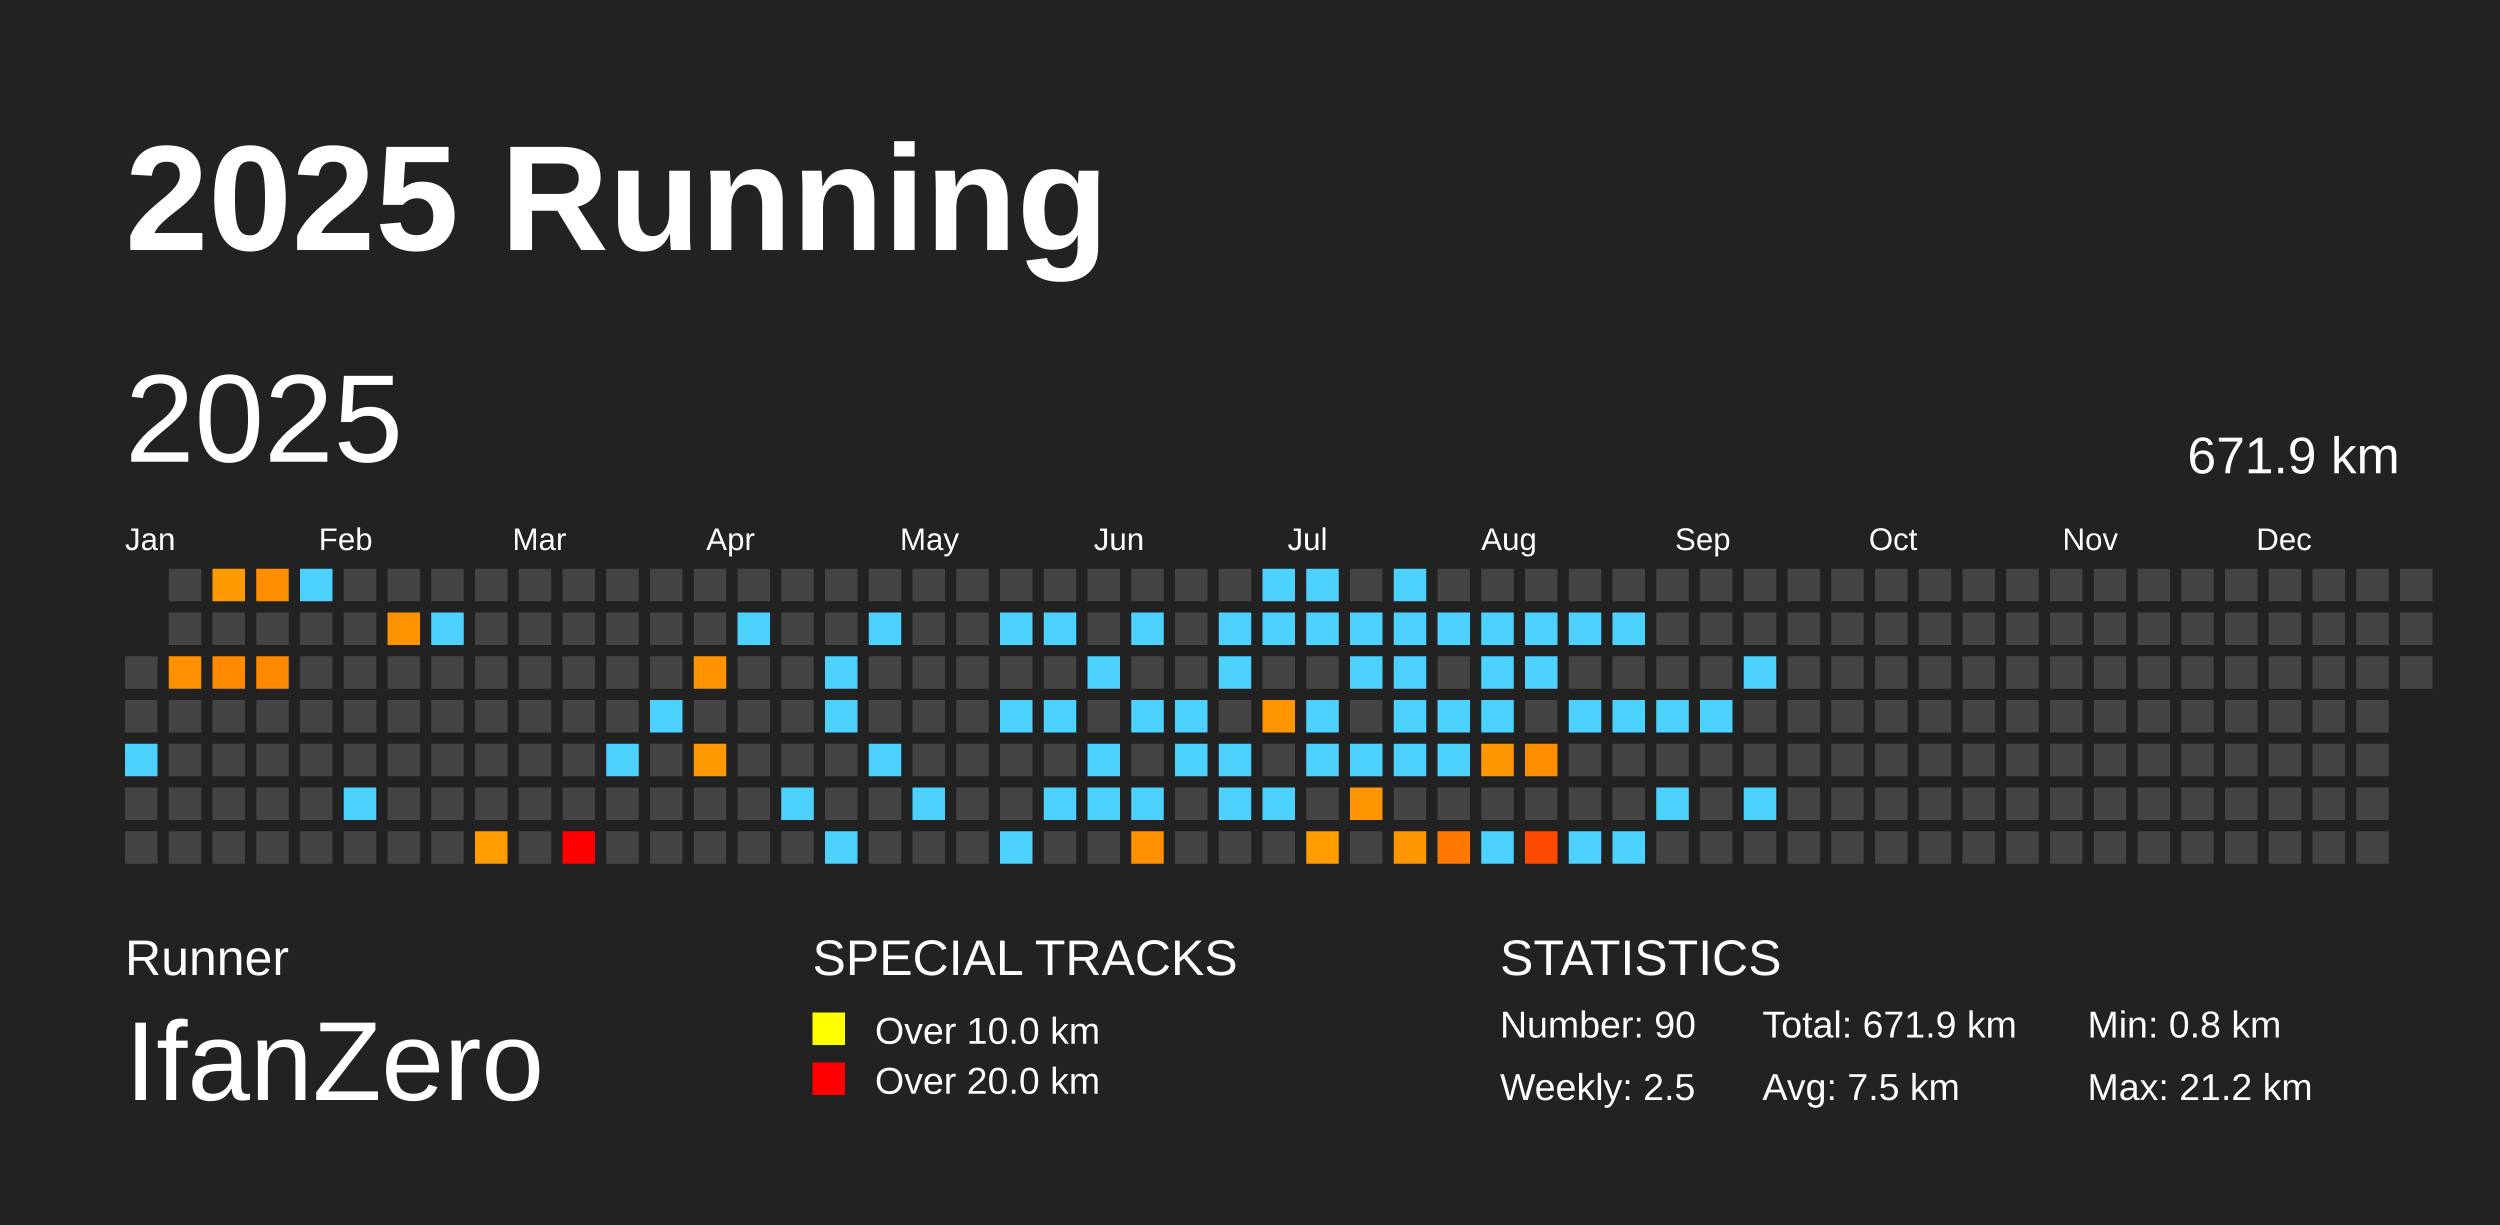
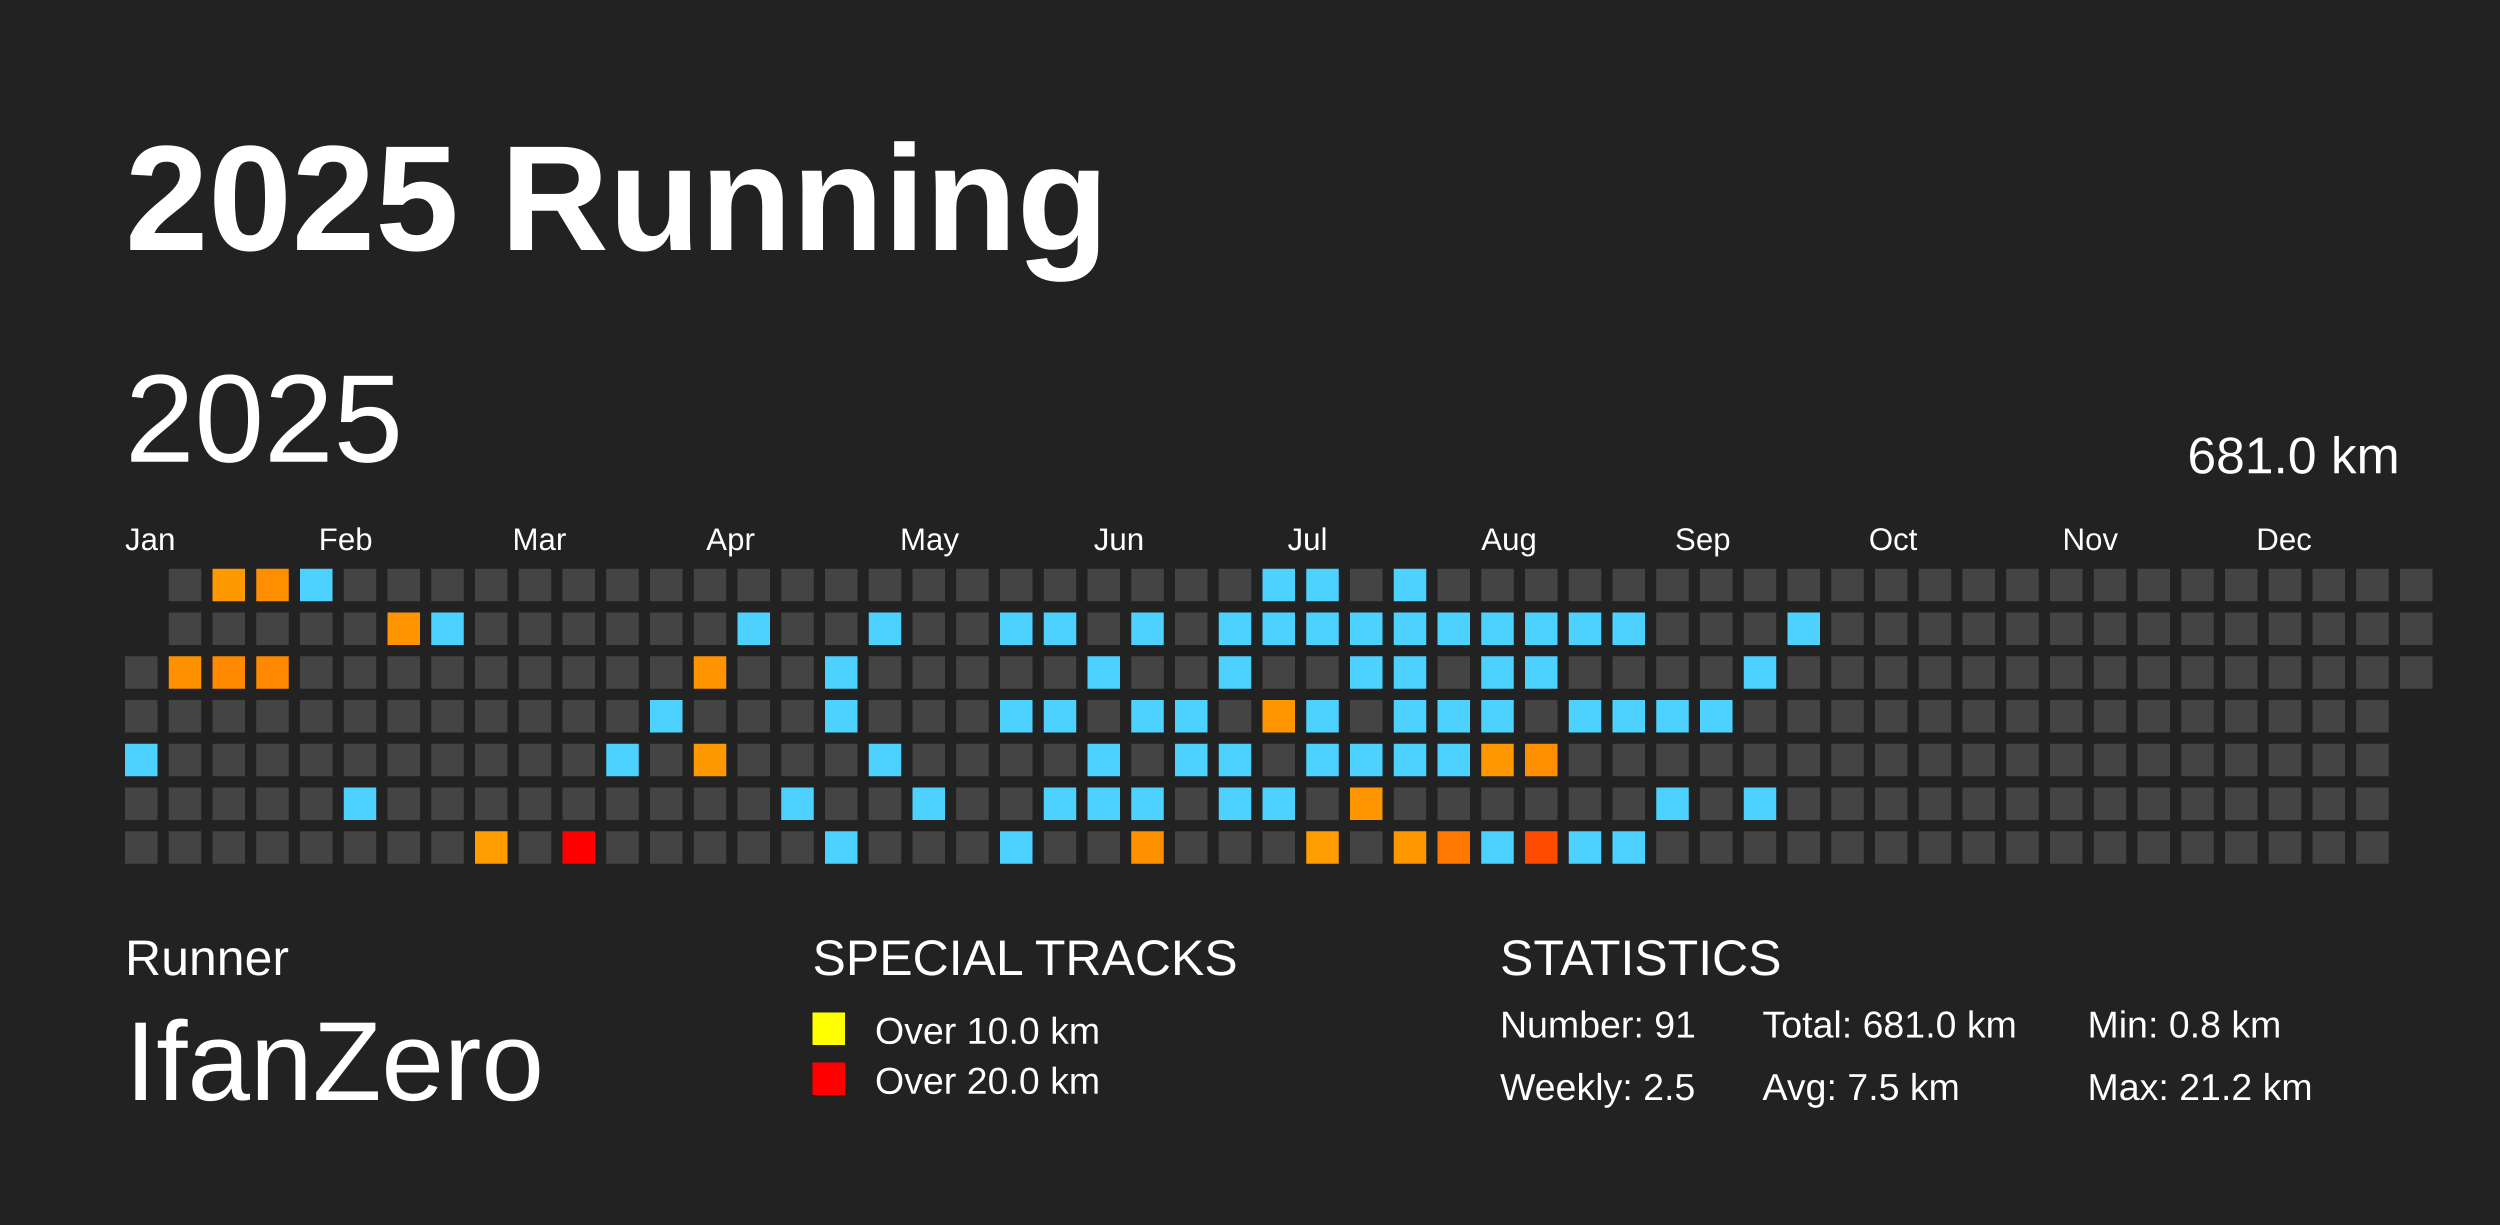
<svg xmlns="http://www.w3.org/2000/svg" baseProfile="full" height="98mm" version="1.1" viewBox="0,0,200,98" width="200mm">
  <defs />
  <rect fill="#222222" height="98" width="200" x="0" y="0" />
  <text fill="#FFFFFF" style="font-size:12px; font-family:Arial; font-weight:bold;" x="10" y="20">2025 Running</text>
  <text fill="#FFFFFF" style="font-size:4px; font-family:Arial" x="10" y="78">Runner</text>
  <text fill="#FFFFFF" style="font-size:9px; font-family:Arial" x="10" y="88">IfanZero</text>
  <text fill="#FFFFFF" style="font-size:4px; font-family:Arial" x="65" y="78">SPECIAL TRACKS</text>
  <rect fill="yellow" height="2.6" width="2.6" x="65" y="81" />
  <text fill="#FFFFFF" style="font-size:3px; font-family:Arial" x="70" y="83.5">Over 10.0 km</text>
  <rect fill="red" height="2.6" width="2.6" x="65" y="85" />
  <text fill="#FFFFFF" style="font-size:3px; font-family:Arial" x="70" y="87.5">Over 20.0 km</text>
  <text fill="#FFFFFF" style="font-size:4px; font-family:Arial" x="120" y="78">STATISTICS</text>
-   <text fill="#FFFFFF" style="font-size:3px; font-family:Arial" x="120" y="83">Number: 90</text>
+   <text fill="#FFFFFF" style="font-size:3px; font-family:Arial" x="120" y="83">Number: 91</text>
  <text fill="#FFFFFF" style="font-size:3px; font-family:Arial" x="120" y="88">Weekly: 2.5</text>
-   <text fill="#FFFFFF" style="font-size:3px; font-family:Arial" x="141" y="83">Total: 671.9 km</text>
+   <text fill="#FFFFFF" style="font-size:3px; font-family:Arial" x="141" y="83">Total: 681.0 km</text>
  <text fill="#FFFFFF" style="font-size:3px; font-family:Arial" x="141" y="88">Avg: 7.5 km</text>
  <text fill="#FFFFFF" style="font-size:3px; font-family:Arial" x="167" y="83">Min: 0.8 km</text>
  <text fill="#FFFFFF" style="font-size:3px; font-family:Arial" x="167" y="88">Max: 21.2 km</text>
  <text dominant-baseline="hanging" fill="#FFFFFF" style="font-size:10.0px; font-family:Arial;" x="10" y="30">2025</text>
-   <text dominant-baseline="hanging" fill="#FFFFFF" style="font-size:4.125px; font-family:Arial;" x="175" y="35">671.9 km</text>
+   <text dominant-baseline="hanging" fill="#FFFFFF" style="font-size:4.125px; font-family:Arial;" x="175" y="35">681.0 km</text>
  <text fill="#FFFFFF" style="font-size:2.5px; font-family:Arial" x="10.0" y="44">Jan</text>
  <text fill="#FFFFFF" style="font-size:2.5px; font-family:Arial" x="25.5" y="44">Feb</text>
  <text fill="#FFFFFF" style="font-size:2.5px; font-family:Arial" x="41.0" y="44">Mar</text>
  <text fill="#FFFFFF" style="font-size:2.5px; font-family:Arial" x="56.5" y="44">Apr</text>
  <text fill="#FFFFFF" style="font-size:2.5px; font-family:Arial" x="72.0" y="44">May</text>
  <text fill="#FFFFFF" style="font-size:2.5px; font-family:Arial" x="87.5" y="44">Jun</text>
  <text fill="#FFFFFF" style="font-size:2.5px; font-family:Arial" x="103.0" y="44">Jul</text>
  <text fill="#FFFFFF" style="font-size:2.5px; font-family:Arial" x="118.5" y="44">Aug</text>
  <text fill="#FFFFFF" style="font-size:2.5px; font-family:Arial" x="134.0" y="44">Sep</text>
  <text fill="#FFFFFF" style="font-size:2.5px; font-family:Arial" x="149.5" y="44">Oct</text>
  <text fill="#FFFFFF" style="font-size:2.5px; font-family:Arial" x="165.0" y="44">Nov</text>
  <text fill="#FFFFFF" style="font-size:2.5px; font-family:Arial" x="180.5" y="44">Dec</text>
  <rect fill="#444444" height="2.6" width="2.6" x="10.0" y="52.5" />
  <rect fill="#444444" height="2.6" width="2.6" x="10.0" y="56.0" />
  <rect fill="#4dd2ff" height="2.6" width="2.6" x="10.0" y="59.5" />
  <rect fill="#444444" height="2.6" width="2.6" x="10.0" y="63.0" />
  <rect fill="#444444" height="2.6" width="2.6" x="10.0" y="66.5" />
  <rect fill="#444444" height="2.6" width="2.6" x="13.5" y="45.5" />
  <rect fill="#444444" height="2.6" width="2.6" x="13.5" y="49.0" />
  <rect fill="#ff9100" height="2.6" width="2.6" x="13.5" y="52.5" />
  <rect fill="#444444" height="2.6" width="2.6" x="13.5" y="56.0" />
  <rect fill="#444444" height="2.6" width="2.6" x="13.5" y="59.5" />
  <rect fill="#444444" height="2.6" width="2.6" x="13.5" y="63.0" />
  <rect fill="#444444" height="2.6" width="2.6" x="13.5" y="66.5" />
  <rect fill="#ff9900" height="2.6" width="2.6" x="17.0" y="45.5" />
  <rect fill="#444444" height="2.6" width="2.6" x="17.0" y="49.0" />
  <rect fill="#ff8a00" height="2.6" width="2.6" x="17.0" y="52.5" />
  <rect fill="#444444" height="2.6" width="2.6" x="17.0" y="56.0" />
  <rect fill="#444444" height="2.6" width="2.6" x="17.0" y="59.5" />
  <rect fill="#444444" height="2.6" width="2.6" x="17.0" y="63.0" />
  <rect fill="#444444" height="2.6" width="2.6" x="17.0" y="66.5" />
  <rect fill="#ff8f00" height="2.6" width="2.6" x="20.5" y="45.5" />
  <rect fill="#444444" height="2.6" width="2.6" x="20.5" y="49.0" />
  <rect fill="#ff8900" height="2.6" width="2.6" x="20.5" y="52.5" />
  <rect fill="#444444" height="2.6" width="2.6" x="20.5" y="56.0" />
  <rect fill="#444444" height="2.6" width="2.6" x="20.5" y="59.5" />
  <rect fill="#444444" height="2.6" width="2.6" x="20.5" y="63.0" />
  <rect fill="#444444" height="2.6" width="2.6" x="20.5" y="66.5" />
  <rect fill="#4dd2ff" height="2.6" width="2.6" x="24.0" y="45.5" />
  <rect fill="#444444" height="2.6" width="2.6" x="24.0" y="49.0" />
  <rect fill="#444444" height="2.6" width="2.6" x="24.0" y="52.5" />
  <rect fill="#444444" height="2.6" width="2.6" x="24.0" y="56.0" />
  <rect fill="#444444" height="2.6" width="2.6" x="24.0" y="59.5" />
  <rect fill="#444444" height="2.6" width="2.6" x="24.0" y="63.0" />
  <rect fill="#444444" height="2.6" width="2.6" x="24.0" y="66.5" />
  <rect fill="#444444" height="2.6" width="2.6" x="27.5" y="45.5" />
  <rect fill="#444444" height="2.6" width="2.6" x="27.5" y="49.0" />
  <rect fill="#444444" height="2.6" width="2.6" x="27.5" y="52.5" />
  <rect fill="#444444" height="2.6" width="2.6" x="27.5" y="56.0" />
  <rect fill="#444444" height="2.6" width="2.6" x="27.5" y="59.5" />
  <rect fill="#4dd2ff" height="2.6" width="2.6" x="27.5" y="63.0" />
  <rect fill="#444444" height="2.6" width="2.6" x="27.5" y="66.5" />
  <rect fill="#444444" height="2.6" width="2.6" x="31.0" y="45.5" />
  <rect fill="#ff9300" height="2.6" width="2.6" x="31.0" y="49.0" />
  <rect fill="#444444" height="2.6" width="2.6" x="31.0" y="52.5" />
  <rect fill="#444444" height="2.6" width="2.6" x="31.0" y="56.0" />
  <rect fill="#444444" height="2.6" width="2.6" x="31.0" y="59.5" />
  <rect fill="#444444" height="2.6" width="2.6" x="31.0" y="63.0" />
  <rect fill="#444444" height="2.6" width="2.6" x="31.0" y="66.5" />
  <rect fill="#444444" height="2.6" width="2.6" x="34.5" y="45.5" />
  <rect fill="#4dd2ff" height="2.6" width="2.6" x="34.5" y="49.0" />
  <rect fill="#444444" height="2.6" width="2.6" x="34.5" y="52.5" />
  <rect fill="#444444" height="2.6" width="2.6" x="34.5" y="56.0" />
  <rect fill="#444444" height="2.6" width="2.6" x="34.5" y="59.5" />
  <rect fill="#444444" height="2.6" width="2.6" x="34.5" y="63.0" />
  <rect fill="#444444" height="2.6" width="2.6" x="34.5" y="66.5" />
  <rect fill="#444444" height="2.6" width="2.6" x="38.0" y="45.5" />
  <rect fill="#444444" height="2.6" width="2.6" x="38.0" y="49.0" />
  <rect fill="#444444" height="2.6" width="2.6" x="38.0" y="52.5" />
  <rect fill="#444444" height="2.6" width="2.6" x="38.0" y="56.0" />
  <rect fill="#444444" height="2.6" width="2.6" x="38.0" y="59.5" />
  <rect fill="#444444" height="2.6" width="2.6" x="38.0" y="63.0" />
  <rect fill="#ff9d00" height="2.6" width="2.6" x="38.0" y="66.5" />
  <rect fill="#444444" height="2.6" width="2.6" x="41.5" y="45.5" />
  <rect fill="#444444" height="2.6" width="2.6" x="41.5" y="49.0" />
  <rect fill="#444444" height="2.6" width="2.6" x="41.5" y="52.5" />
  <rect fill="#444444" height="2.6" width="2.6" x="41.5" y="56.0" />
  <rect fill="#444444" height="2.6" width="2.6" x="41.5" y="59.5" />
  <rect fill="#444444" height="2.6" width="2.6" x="41.5" y="63.0" />
  <rect fill="#444444" height="2.6" width="2.6" x="41.5" y="66.5" />
  <rect fill="#444444" height="2.6" width="2.6" x="45.0" y="45.5" />
  <rect fill="#444444" height="2.6" width="2.6" x="45.0" y="49.0" />
  <rect fill="#444444" height="2.6" width="2.6" x="45.0" y="52.5" />
  <rect fill="#444444" height="2.6" width="2.6" x="45.0" y="56.0" />
  <rect fill="#444444" height="2.6" width="2.6" x="45.0" y="59.5" />
  <rect fill="#444444" height="2.6" width="2.6" x="45.0" y="63.0" />
  <rect fill="red" height="2.6" width="2.6" x="45.0" y="66.5" />
  <rect fill="#444444" height="2.6" width="2.6" x="48.5" y="45.5" />
  <rect fill="#444444" height="2.6" width="2.6" x="48.5" y="49.0" />
  <rect fill="#444444" height="2.6" width="2.6" x="48.5" y="52.5" />
  <rect fill="#444444" height="2.6" width="2.6" x="48.5" y="56.0" />
  <rect fill="#4dd2ff" height="2.6" width="2.6" x="48.5" y="59.5" />
  <rect fill="#444444" height="2.6" width="2.6" x="48.5" y="63.0" />
  <rect fill="#444444" height="2.6" width="2.6" x="48.5" y="66.5" />
  <rect fill="#444444" height="2.6" width="2.6" x="52.0" y="45.5" />
  <rect fill="#444444" height="2.6" width="2.6" x="52.0" y="49.0" />
  <rect fill="#444444" height="2.6" width="2.6" x="52.0" y="52.5" />
  <rect fill="#4dd2ff" height="2.6" width="2.6" x="52.0" y="56.0" />
  <rect fill="#444444" height="2.6" width="2.6" x="52.0" y="59.5" />
  <rect fill="#444444" height="2.6" width="2.6" x="52.0" y="63.0" />
  <rect fill="#444444" height="2.6" width="2.6" x="52.0" y="66.5" />
  <rect fill="#444444" height="2.6" width="2.6" x="55.5" y="45.5" />
  <rect fill="#444444" height="2.6" width="2.6" x="55.5" y="49.0" />
  <rect fill="#ff9300" height="2.6" width="2.6" x="55.5" y="52.5" />
  <rect fill="#444444" height="2.6" width="2.6" x="55.5" y="56.0" />
  <rect fill="#ff9900" height="2.6" width="2.6" x="55.5" y="59.5" />
  <rect fill="#444444" height="2.6" width="2.6" x="55.5" y="63.0" />
  <rect fill="#444444" height="2.6" width="2.6" x="55.5" y="66.5" />
  <rect fill="#444444" height="2.6" width="2.6" x="59.0" y="45.5" />
  <rect fill="#4dd2ff" height="2.6" width="2.6" x="59.0" y="49.0" />
  <rect fill="#444444" height="2.6" width="2.6" x="59.0" y="52.5" />
  <rect fill="#444444" height="2.6" width="2.6" x="59.0" y="56.0" />
  <rect fill="#444444" height="2.6" width="2.6" x="59.0" y="59.5" />
  <rect fill="#444444" height="2.6" width="2.6" x="59.0" y="63.0" />
  <rect fill="#444444" height="2.6" width="2.6" x="59.0" y="66.5" />
  <rect fill="#444444" height="2.6" width="2.6" x="62.5" y="45.5" />
  <rect fill="#444444" height="2.6" width="2.6" x="62.5" y="49.0" />
  <rect fill="#444444" height="2.6" width="2.6" x="62.5" y="52.5" />
  <rect fill="#444444" height="2.6" width="2.6" x="62.5" y="56.0" />
  <rect fill="#444444" height="2.6" width="2.6" x="62.5" y="59.5" />
  <rect fill="#4dd2ff" height="2.6" width="2.6" x="62.5" y="63.0" />
  <rect fill="#444444" height="2.6" width="2.6" x="62.5" y="66.5" />
  <rect fill="#444444" height="2.6" width="2.6" x="66.0" y="45.5" />
  <rect fill="#444444" height="2.6" width="2.6" x="66.0" y="49.0" />
  <rect fill="#4dd2ff" height="2.6" width="2.6" x="66.0" y="52.5" />
  <rect fill="#4dd2ff" height="2.6" width="2.6" x="66.0" y="56.0" />
  <rect fill="#444444" height="2.6" width="2.6" x="66.0" y="59.5" />
  <rect fill="#444444" height="2.6" width="2.6" x="66.0" y="63.0" />
  <rect fill="#4dd2ff" height="2.6" width="2.6" x="66.0" y="66.5" />
  <rect fill="#444444" height="2.6" width="2.6" x="69.5" y="45.5" />
  <rect fill="#4dd2ff" height="2.6" width="2.6" x="69.5" y="49.0" />
  <rect fill="#444444" height="2.6" width="2.6" x="69.5" y="52.5" />
  <rect fill="#444444" height="2.6" width="2.6" x="69.5" y="56.0" />
  <rect fill="#4dd2ff" height="2.6" width="2.6" x="69.5" y="59.5" />
  <rect fill="#444444" height="2.6" width="2.6" x="69.5" y="63.0" />
  <rect fill="#444444" height="2.6" width="2.6" x="69.5" y="66.5" />
  <rect fill="#444444" height="2.6" width="2.6" x="73.0" y="45.5" />
  <rect fill="#444444" height="2.6" width="2.6" x="73.0" y="49.0" />
  <rect fill="#444444" height="2.6" width="2.6" x="73.0" y="52.5" />
  <rect fill="#444444" height="2.6" width="2.6" x="73.0" y="56.0" />
  <rect fill="#444444" height="2.6" width="2.6" x="73.0" y="59.5" />
  <rect fill="#4dd2ff" height="2.6" width="2.6" x="73.0" y="63.0" />
  <rect fill="#444444" height="2.6" width="2.6" x="73.0" y="66.5" />
  <rect fill="#444444" height="2.6" width="2.6" x="76.5" y="45.5" />
  <rect fill="#444444" height="2.6" width="2.6" x="76.5" y="49.0" />
  <rect fill="#444444" height="2.6" width="2.6" x="76.5" y="52.5" />
  <rect fill="#444444" height="2.6" width="2.6" x="76.5" y="56.0" />
  <rect fill="#444444" height="2.6" width="2.6" x="76.5" y="59.5" />
  <rect fill="#444444" height="2.6" width="2.6" x="76.5" y="63.0" />
  <rect fill="#444444" height="2.6" width="2.6" x="76.5" y="66.5" />
  <rect fill="#444444" height="2.6" width="2.6" x="80.0" y="45.5" />
  <rect fill="#4dd2ff" height="2.6" width="2.6" x="80.0" y="49.0" />
  <rect fill="#444444" height="2.6" width="2.6" x="80.0" y="52.5" />
  <rect fill="#4dd2ff" height="2.6" width="2.6" x="80.0" y="56.0" />
  <rect fill="#444444" height="2.6" width="2.6" x="80.0" y="59.5" />
  <rect fill="#444444" height="2.6" width="2.6" x="80.0" y="63.0" />
  <rect fill="#4dd2ff" height="2.6" width="2.6" x="80.0" y="66.5" />
  <rect fill="#444444" height="2.6" width="2.6" x="83.5" y="45.5" />
  <rect fill="#4dd2ff" height="2.6" width="2.6" x="83.5" y="49.0" />
  <rect fill="#444444" height="2.6" width="2.6" x="83.5" y="52.5" />
  <rect fill="#4dd2ff" height="2.6" width="2.6" x="83.5" y="56.0" />
  <rect fill="#444444" height="2.6" width="2.6" x="83.5" y="59.5" />
  <rect fill="#4dd2ff" height="2.6" width="2.6" x="83.5" y="63.0" />
  <rect fill="#444444" height="2.6" width="2.6" x="83.5" y="66.5" />
  <rect fill="#444444" height="2.6" width="2.6" x="87.0" y="45.5" />
  <rect fill="#444444" height="2.6" width="2.6" x="87.0" y="49.0" />
  <rect fill="#4dd2ff" height="2.6" width="2.6" x="87.0" y="52.5" />
  <rect fill="#444444" height="2.6" width="2.6" x="87.0" y="56.0" />
  <rect fill="#4dd2ff" height="2.6" width="2.6" x="87.0" y="59.5" />
  <rect fill="#4dd2ff" height="2.6" width="2.6" x="87.0" y="63.0" />
  <rect fill="#444444" height="2.6" width="2.6" x="87.0" y="66.5" />
  <rect fill="#444444" height="2.6" width="2.6" x="90.5" y="45.5" />
  <rect fill="#4dd2ff" height="2.6" width="2.6" x="90.5" y="49.0" />
  <rect fill="#444444" height="2.6" width="2.6" x="90.5" y="52.5" />
  <rect fill="#4dd2ff" height="2.6" width="2.6" x="90.5" y="56.0" />
  <rect fill="#444444" height="2.6" width="2.6" x="90.5" y="59.5" />
  <rect fill="#4dd2ff" height="2.6" width="2.6" x="90.5" y="63.0" />
  <rect fill="#ff9000" height="2.6" width="2.6" x="90.5" y="66.5" />
  <rect fill="#444444" height="2.6" width="2.6" x="94.0" y="45.5" />
  <rect fill="#444444" height="2.6" width="2.6" x="94.0" y="49.0" />
  <rect fill="#444444" height="2.6" width="2.6" x="94.0" y="52.5" />
  <rect fill="#4dd2ff" height="2.6" width="2.6" x="94.0" y="56.0" />
  <rect fill="#4dd2ff" height="2.6" width="2.6" x="94.0" y="59.5" />
  <rect fill="#444444" height="2.6" width="2.6" x="94.0" y="63.0" />
  <rect fill="#444444" height="2.6" width="2.6" x="94.0" y="66.5" />
  <rect fill="#444444" height="2.6" width="2.6" x="97.5" y="45.5" />
  <rect fill="#4dd2ff" height="2.6" width="2.6" x="97.5" y="49.0" />
  <rect fill="#4dd2ff" height="2.6" width="2.6" x="97.5" y="52.5" />
  <rect fill="#444444" height="2.6" width="2.6" x="97.5" y="56.0" />
  <rect fill="#4dd2ff" height="2.6" width="2.6" x="97.5" y="59.5" />
  <rect fill="#4dd2ff" height="2.6" width="2.6" x="97.5" y="63.0" />
  <rect fill="#444444" height="2.6" width="2.6" x="97.5" y="66.5" />
  <rect fill="#4dd2ff" height="2.6" width="2.6" x="101.0" y="45.5" />
  <rect fill="#4dd2ff" height="2.6" width="2.6" x="101.0" y="49.0" />
  <rect fill="#444444" height="2.6" width="2.6" x="101.0" y="52.5" />
  <rect fill="#ff9600" height="2.6" width="2.6" x="101.0" y="56.0" />
  <rect fill="#444444" height="2.6" width="2.6" x="101.0" y="59.5" />
  <rect fill="#4dd2ff" height="2.6" width="2.6" x="101.0" y="63.0" />
  <rect fill="#444444" height="2.6" width="2.6" x="101.0" y="66.5" />
  <rect fill="#4dd2ff" height="2.6" width="2.6" x="104.5" y="45.5" />
  <rect fill="#4dd2ff" height="2.6" width="2.6" x="104.5" y="49.0" />
  <rect fill="#444444" height="2.6" width="2.6" x="104.5" y="52.5" />
  <rect fill="#4dd2ff" height="2.6" width="2.6" x="104.5" y="56.0" />
  <rect fill="#4dd2ff" height="2.6" width="2.6" x="104.5" y="59.5" />
  <rect fill="#444444" height="2.6" width="2.6" x="104.5" y="63.0" />
  <rect fill="#ff9c00" height="2.6" width="2.6" x="104.5" y="66.5" />
  <rect fill="#444444" height="2.6" width="2.6" x="108.0" y="45.5" />
  <rect fill="#4dd2ff" height="2.6" width="2.6" x="108.0" y="49.0" />
  <rect fill="#4dd2ff" height="2.6" width="2.6" x="108.0" y="52.5" />
  <rect fill="#444444" height="2.6" width="2.6" x="108.0" y="56.0" />
  <rect fill="#4dd2ff" height="2.6" width="2.6" x="108.0" y="59.5" />
  <rect fill="#ff9500" height="2.6" width="2.6" x="108.0" y="63.0" />
  <rect fill="#444444" height="2.6" width="2.6" x="108.0" y="66.5" />
  <rect fill="#4dd2ff" height="2.6" width="2.6" x="111.5" y="45.5" />
  <rect fill="#4dd2ff" height="2.6" width="2.6" x="111.5" y="49.0" />
  <rect fill="#4dd2ff" height="2.6" width="2.6" x="111.5" y="52.5" />
  <rect fill="#4dd2ff" height="2.6" width="2.6" x="111.5" y="56.0" />
  <rect fill="#4dd2ff" height="2.6" width="2.6" x="111.5" y="59.5" />
  <rect fill="#444444" height="2.6" width="2.6" x="111.5" y="63.0" />
  <rect fill="#ff9800" height="2.6" width="2.6" x="111.5" y="66.5" />
  <rect fill="#444444" height="2.6" width="2.6" x="115.0" y="45.5" />
  <rect fill="#4dd2ff" height="2.6" width="2.6" x="115.0" y="49.0" />
  <rect fill="#444444" height="2.6" width="2.6" x="115.0" y="52.5" />
  <rect fill="#4dd2ff" height="2.6" width="2.6" x="115.0" y="56.0" />
  <rect fill="#4dd2ff" height="2.6" width="2.6" x="115.0" y="59.5" />
  <rect fill="#444444" height="2.6" width="2.6" x="115.0" y="63.0" />
  <rect fill="#ff7900" height="2.6" width="2.6" x="115.0" y="66.5" />
  <rect fill="#444444" height="2.6" width="2.6" x="118.5" y="45.5" />
  <rect fill="#4dd2ff" height="2.6" width="2.6" x="118.5" y="49.0" />
  <rect fill="#4dd2ff" height="2.6" width="2.6" x="118.5" y="52.5" />
  <rect fill="#4dd2ff" height="2.6" width="2.6" x="118.5" y="56.0" />
  <rect fill="#ff9700" height="2.6" width="2.6" x="118.5" y="59.5" />
  <rect fill="#444444" height="2.6" width="2.6" x="118.5" y="63.0" />
  <rect fill="#4dd2ff" height="2.6" width="2.6" x="118.5" y="66.5" />
  <rect fill="#444444" height="2.6" width="2.6" x="122.0" y="45.5" />
  <rect fill="#4dd2ff" height="2.6" width="2.6" x="122.0" y="49.0" />
  <rect fill="#4dd2ff" height="2.6" width="2.6" x="122.0" y="52.5" />
  <rect fill="#444444" height="2.6" width="2.6" x="122.0" y="56.0" />
  <rect fill="#ff8e00" height="2.6" width="2.6" x="122.0" y="59.5" />
  <rect fill="#444444" height="2.6" width="2.6" x="122.0" y="63.0" />
  <rect fill="#ff4b00" height="2.6" width="2.6" x="122.0" y="66.5" />
  <rect fill="#444444" height="2.6" width="2.6" x="125.5" y="45.5" />
  <rect fill="#4dd2ff" height="2.6" width="2.6" x="125.5" y="49.0" />
  <rect fill="#444444" height="2.6" width="2.6" x="125.5" y="52.5" />
  <rect fill="#4dd2ff" height="2.6" width="2.6" x="125.5" y="56.0" />
  <rect fill="#444444" height="2.6" width="2.6" x="125.5" y="59.5" />
  <rect fill="#444444" height="2.6" width="2.6" x="125.5" y="63.0" />
  <rect fill="#4dd2ff" height="2.6" width="2.6" x="125.5" y="66.5" />
  <rect fill="#444444" height="2.6" width="2.6" x="129.0" y="45.5" />
  <rect fill="#4dd2ff" height="2.6" width="2.6" x="129.0" y="49.0" />
  <rect fill="#444444" height="2.6" width="2.6" x="129.0" y="52.5" />
  <rect fill="#4dd2ff" height="2.6" width="2.6" x="129.0" y="56.0" />
  <rect fill="#444444" height="2.6" width="2.6" x="129.0" y="59.5" />
  <rect fill="#444444" height="2.6" width="2.6" x="129.0" y="63.0" />
  <rect fill="#4dd2ff" height="2.6" width="2.6" x="129.0" y="66.5" />
  <rect fill="#444444" height="2.6" width="2.6" x="132.5" y="45.5" />
  <rect fill="#444444" height="2.6" width="2.6" x="132.5" y="49.0" />
  <rect fill="#444444" height="2.6" width="2.6" x="132.5" y="52.5" />
  <rect fill="#4dd2ff" height="2.6" width="2.6" x="132.5" y="56.0" />
  <rect fill="#444444" height="2.6" width="2.6" x="132.5" y="59.5" />
  <rect fill="#4dd2ff" height="2.6" width="2.6" x="132.5" y="63.0" />
  <rect fill="#444444" height="2.6" width="2.6" x="132.5" y="66.5" />
  <rect fill="#444444" height="2.6" width="2.6" x="136.0" y="45.5" />
  <rect fill="#444444" height="2.6" width="2.6" x="136.0" y="49.0" />
  <rect fill="#444444" height="2.6" width="2.6" x="136.0" y="52.5" />
  <rect fill="#4dd2ff" height="2.6" width="2.6" x="136.0" y="56.0" />
  <rect fill="#444444" height="2.6" width="2.6" x="136.0" y="59.5" />
  <rect fill="#444444" height="2.6" width="2.6" x="136.0" y="63.0" />
  <rect fill="#444444" height="2.6" width="2.6" x="136.0" y="66.5" />
  <rect fill="#444444" height="2.6" width="2.6" x="139.5" y="45.5" />
  <rect fill="#444444" height="2.6" width="2.6" x="139.5" y="49.0" />
  <rect fill="#4dd2ff" height="2.6" width="2.6" x="139.5" y="52.5" />
  <rect fill="#444444" height="2.6" width="2.6" x="139.5" y="56.0" />
  <rect fill="#444444" height="2.6" width="2.6" x="139.5" y="59.5" />
  <rect fill="#4dd2ff" height="2.6" width="2.6" x="139.5" y="63.0" />
  <rect fill="#444444" height="2.6" width="2.6" x="139.5" y="66.5" />
  <rect fill="#444444" height="2.6" width="2.6" x="143.0" y="45.5" />
-   <rect fill="#444444" height="2.6" width="2.6" x="143.0" y="49.0" />
+   <rect fill="#4dd2ff" height="2.6" width="2.6" x="143.0" y="49.0" />
  <rect fill="#444444" height="2.6" width="2.6" x="143.0" y="52.5" />
  <rect fill="#444444" height="2.6" width="2.6" x="143.0" y="56.0" />
  <rect fill="#444444" height="2.6" width="2.6" x="143.0" y="59.5" />
  <rect fill="#444444" height="2.6" width="2.6" x="143.0" y="63.0" />
  <rect fill="#444444" height="2.6" width="2.6" x="143.0" y="66.5" />
  <rect fill="#444444" height="2.6" width="2.6" x="146.5" y="45.5" />
  <rect fill="#444444" height="2.6" width="2.6" x="146.5" y="49.0" />
  <rect fill="#444444" height="2.6" width="2.6" x="146.5" y="52.5" />
  <rect fill="#444444" height="2.6" width="2.6" x="146.5" y="56.0" />
  <rect fill="#444444" height="2.6" width="2.6" x="146.5" y="59.5" />
  <rect fill="#444444" height="2.6" width="2.6" x="146.5" y="63.0" />
  <rect fill="#444444" height="2.6" width="2.6" x="146.5" y="66.5" />
  <rect fill="#444444" height="2.6" width="2.6" x="150.0" y="45.5" />
  <rect fill="#444444" height="2.6" width="2.6" x="150.0" y="49.0" />
  <rect fill="#444444" height="2.6" width="2.6" x="150.0" y="52.5" />
  <rect fill="#444444" height="2.6" width="2.6" x="150.0" y="56.0" />
  <rect fill="#444444" height="2.6" width="2.6" x="150.0" y="59.5" />
  <rect fill="#444444" height="2.6" width="2.6" x="150.0" y="63.0" />
  <rect fill="#444444" height="2.6" width="2.6" x="150.0" y="66.5" />
  <rect fill="#444444" height="2.6" width="2.6" x="153.5" y="45.5" />
  <rect fill="#444444" height="2.6" width="2.6" x="153.5" y="49.0" />
  <rect fill="#444444" height="2.6" width="2.6" x="153.5" y="52.5" />
  <rect fill="#444444" height="2.6" width="2.6" x="153.5" y="56.0" />
  <rect fill="#444444" height="2.6" width="2.6" x="153.5" y="59.5" />
  <rect fill="#444444" height="2.6" width="2.6" x="153.5" y="63.0" />
  <rect fill="#444444" height="2.6" width="2.6" x="153.5" y="66.5" />
  <rect fill="#444444" height="2.6" width="2.6" x="157.0" y="45.5" />
  <rect fill="#444444" height="2.6" width="2.6" x="157.0" y="49.0" />
  <rect fill="#444444" height="2.6" width="2.6" x="157.0" y="52.5" />
  <rect fill="#444444" height="2.6" width="2.6" x="157.0" y="56.0" />
  <rect fill="#444444" height="2.6" width="2.6" x="157.0" y="59.5" />
  <rect fill="#444444" height="2.6" width="2.6" x="157.0" y="63.0" />
  <rect fill="#444444" height="2.6" width="2.6" x="157.0" y="66.5" />
  <rect fill="#444444" height="2.6" width="2.6" x="160.5" y="45.5" />
  <rect fill="#444444" height="2.6" width="2.6" x="160.5" y="49.0" />
  <rect fill="#444444" height="2.6" width="2.6" x="160.5" y="52.5" />
  <rect fill="#444444" height="2.6" width="2.6" x="160.5" y="56.0" />
  <rect fill="#444444" height="2.6" width="2.6" x="160.5" y="59.5" />
  <rect fill="#444444" height="2.6" width="2.6" x="160.5" y="63.0" />
  <rect fill="#444444" height="2.6" width="2.6" x="160.5" y="66.5" />
  <rect fill="#444444" height="2.6" width="2.6" x="164.0" y="45.5" />
  <rect fill="#444444" height="2.6" width="2.6" x="164.0" y="49.0" />
  <rect fill="#444444" height="2.6" width="2.6" x="164.0" y="52.5" />
  <rect fill="#444444" height="2.6" width="2.6" x="164.0" y="56.0" />
  <rect fill="#444444" height="2.6" width="2.6" x="164.0" y="59.5" />
  <rect fill="#444444" height="2.6" width="2.6" x="164.0" y="63.0" />
  <rect fill="#444444" height="2.6" width="2.6" x="164.0" y="66.5" />
  <rect fill="#444444" height="2.6" width="2.6" x="167.5" y="45.5" />
  <rect fill="#444444" height="2.6" width="2.6" x="167.5" y="49.0" />
  <rect fill="#444444" height="2.6" width="2.6" x="167.5" y="52.5" />
  <rect fill="#444444" height="2.6" width="2.6" x="167.5" y="56.0" />
  <rect fill="#444444" height="2.6" width="2.6" x="167.5" y="59.5" />
  <rect fill="#444444" height="2.6" width="2.6" x="167.5" y="63.0" />
  <rect fill="#444444" height="2.6" width="2.6" x="167.5" y="66.5" />
  <rect fill="#444444" height="2.6" width="2.6" x="171.0" y="45.5" />
  <rect fill="#444444" height="2.6" width="2.6" x="171.0" y="49.0" />
  <rect fill="#444444" height="2.6" width="2.6" x="171.0" y="52.5" />
  <rect fill="#444444" height="2.6" width="2.6" x="171.0" y="56.0" />
  <rect fill="#444444" height="2.6" width="2.6" x="171.0" y="59.5" />
  <rect fill="#444444" height="2.6" width="2.6" x="171.0" y="63.0" />
  <rect fill="#444444" height="2.6" width="2.6" x="171.0" y="66.5" />
  <rect fill="#444444" height="2.6" width="2.6" x="174.5" y="45.5" />
  <rect fill="#444444" height="2.6" width="2.6" x="174.5" y="49.0" />
  <rect fill="#444444" height="2.6" width="2.6" x="174.5" y="52.5" />
  <rect fill="#444444" height="2.6" width="2.6" x="174.5" y="56.0" />
  <rect fill="#444444" height="2.6" width="2.6" x="174.5" y="59.5" />
  <rect fill="#444444" height="2.6" width="2.6" x="174.5" y="63.0" />
  <rect fill="#444444" height="2.6" width="2.6" x="174.5" y="66.5" />
  <rect fill="#444444" height="2.6" width="2.6" x="178.0" y="45.5" />
  <rect fill="#444444" height="2.6" width="2.6" x="178.0" y="49.0" />
  <rect fill="#444444" height="2.6" width="2.6" x="178.0" y="52.5" />
  <rect fill="#444444" height="2.6" width="2.6" x="178.0" y="56.0" />
  <rect fill="#444444" height="2.6" width="2.6" x="178.0" y="59.5" />
  <rect fill="#444444" height="2.6" width="2.6" x="178.0" y="63.0" />
  <rect fill="#444444" height="2.6" width="2.6" x="178.0" y="66.5" />
  <rect fill="#444444" height="2.6" width="2.6" x="181.5" y="45.5" />
  <rect fill="#444444" height="2.6" width="2.6" x="181.5" y="49.0" />
  <rect fill="#444444" height="2.6" width="2.6" x="181.5" y="52.5" />
  <rect fill="#444444" height="2.6" width="2.6" x="181.5" y="56.0" />
  <rect fill="#444444" height="2.6" width="2.6" x="181.5" y="59.5" />
  <rect fill="#444444" height="2.6" width="2.6" x="181.5" y="63.0" />
  <rect fill="#444444" height="2.6" width="2.6" x="181.5" y="66.5" />
  <rect fill="#444444" height="2.6" width="2.6" x="185.0" y="45.5" />
  <rect fill="#444444" height="2.6" width="2.6" x="185.0" y="49.0" />
  <rect fill="#444444" height="2.6" width="2.6" x="185.0" y="52.5" />
  <rect fill="#444444" height="2.6" width="2.6" x="185.0" y="56.0" />
  <rect fill="#444444" height="2.6" width="2.6" x="185.0" y="59.5" />
  <rect fill="#444444" height="2.6" width="2.6" x="185.0" y="63.0" />
  <rect fill="#444444" height="2.6" width="2.6" x="185.0" y="66.5" />
  <rect fill="#444444" height="2.6" width="2.6" x="188.5" y="45.5" />
  <rect fill="#444444" height="2.6" width="2.6" x="188.5" y="49.0" />
  <rect fill="#444444" height="2.6" width="2.6" x="188.5" y="52.5" />
  <rect fill="#444444" height="2.6" width="2.6" x="188.5" y="56.0" />
  <rect fill="#444444" height="2.6" width="2.6" x="188.5" y="59.5" />
  <rect fill="#444444" height="2.6" width="2.6" x="188.5" y="63.0" />
  <rect fill="#444444" height="2.6" width="2.6" x="188.5" y="66.5" />
  <rect fill="#444444" height="2.6" width="2.6" x="192.0" y="45.5" />
  <rect fill="#444444" height="2.6" width="2.6" x="192.0" y="49.0" />
  <rect fill="#444444" height="2.6" width="2.6" x="192.0" y="52.5" />
</svg>
